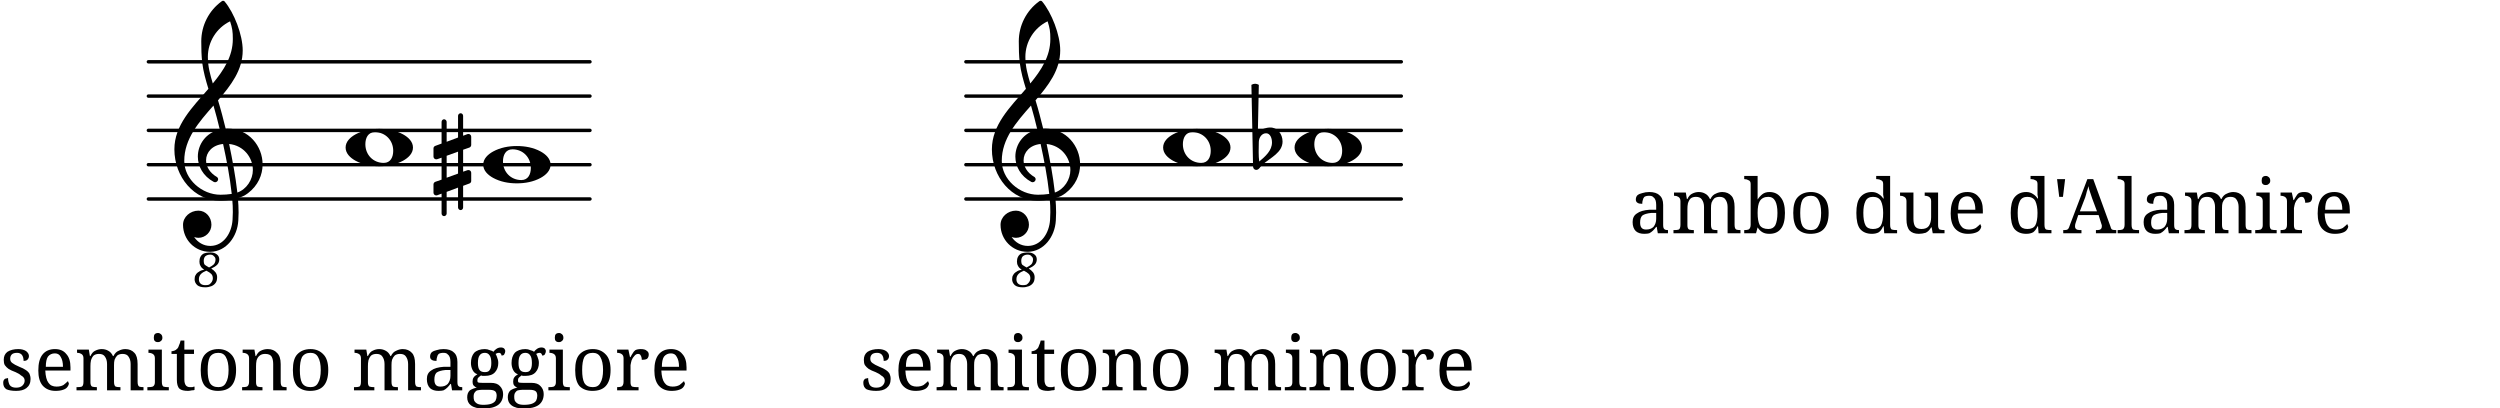
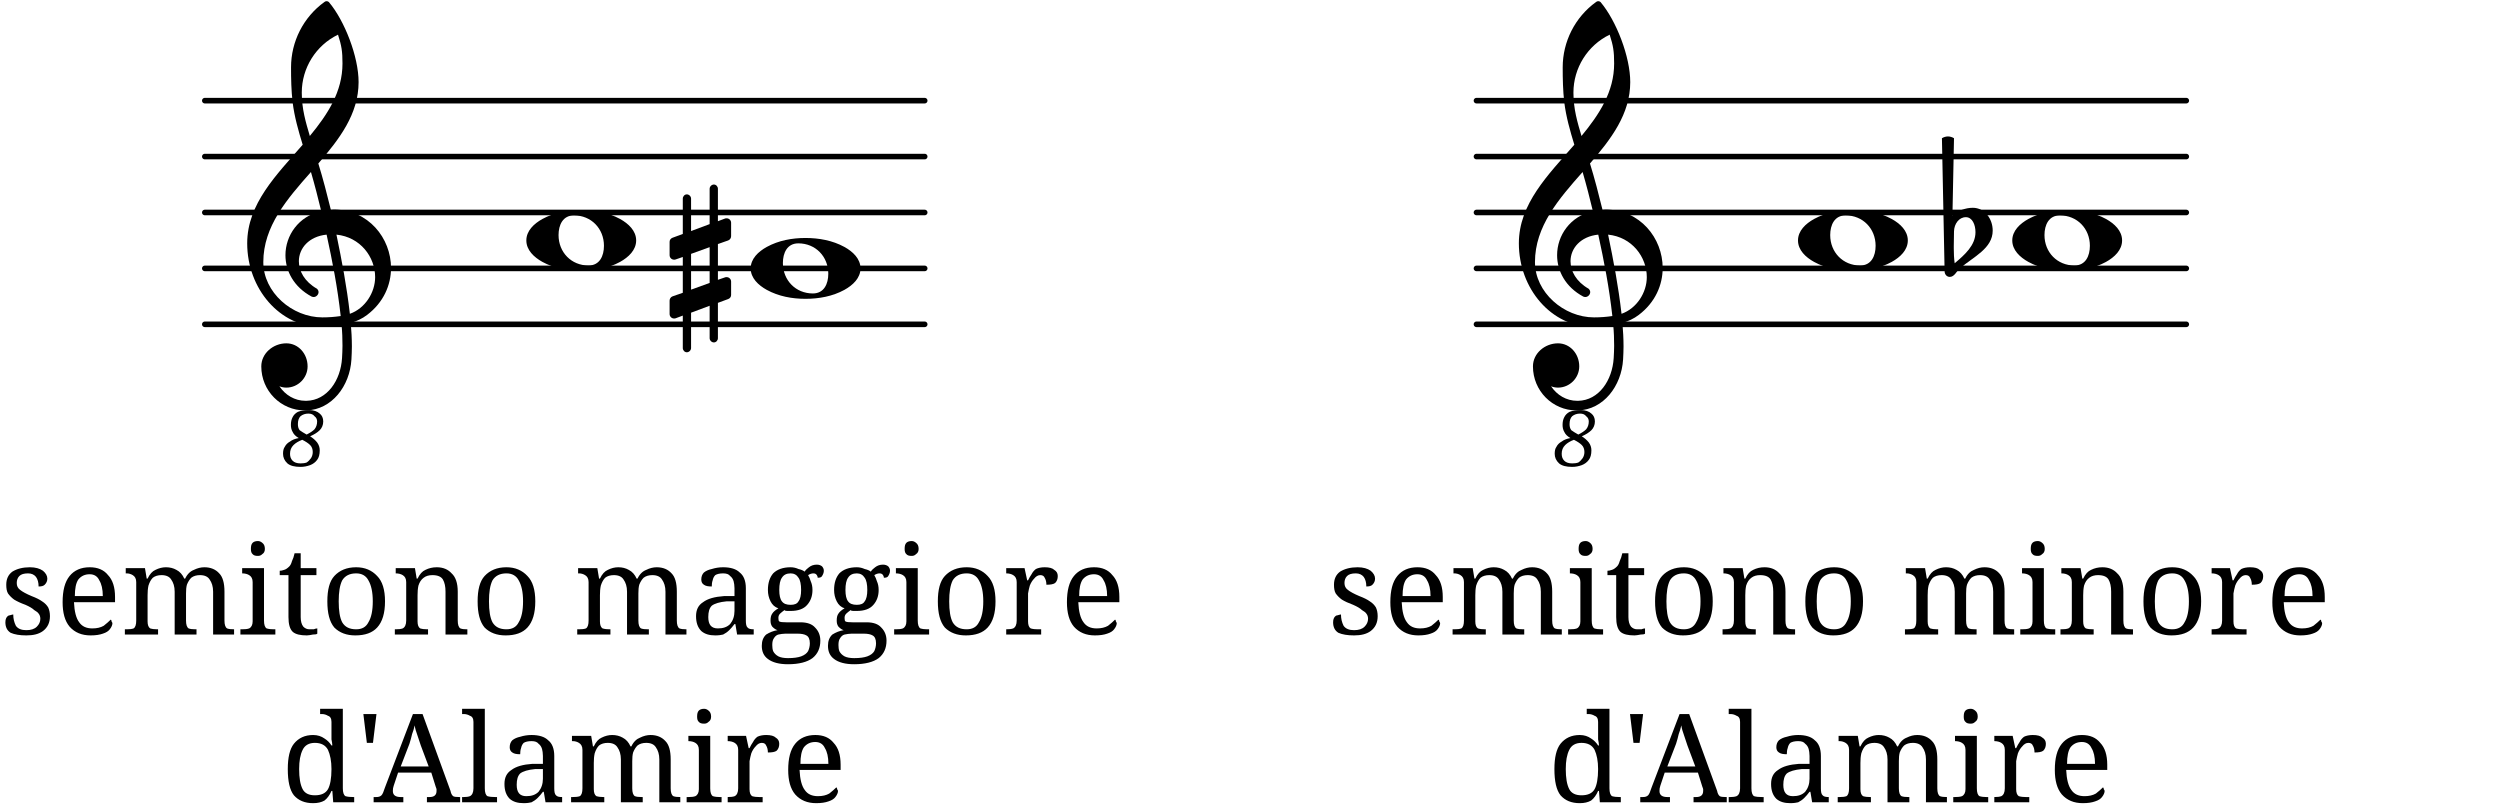
- <svg xmlns="http://www.w3.org/2000/svg" xmlns:xlink="http://www.w3.org/1999/xlink" version="1.2" width="128.08mm" height="20.86mm" viewBox="0 -0 72.887 11.868">
+ <svg xmlns="http://www.w3.org/2000/svg" xmlns:xlink="http://www.w3.org/1999/xlink" version="1.2" width="78.56mm" height="25.25mm" viewBox="0 -0 44.704 14.37">
  <style type="text/css">

tspan { white-space: pre; }

</style>
-   <g transform="translate(4.2761, 5.8)">
+   <g transform="translate(3.6103, 5.8)">
    <line stroke-linejoin="round" stroke-linecap="round" stroke-width="0.1" stroke="currentColor" x1="0.05" y1="0" x2="12.924" y2="0" />
  </g>
-   <g transform="translate(4.2761, 4.8)">
+   <g transform="translate(3.6103, 4.8)">
    <line stroke-linejoin="round" stroke-linecap="round" stroke-width="0.1" stroke="currentColor" x1="0.05" y1="0" x2="12.924" y2="0" />
  </g>
-   <g transform="translate(4.2761, 3.8)">
+   <g transform="translate(3.6103, 3.8)">
    <line stroke-linejoin="round" stroke-linecap="round" stroke-width="0.1" stroke="currentColor" x1="0.05" y1="0" x2="12.924" y2="0" />
  </g>
-   <g transform="translate(4.2761, 2.8)">
+   <g transform="translate(3.6103, 2.8)">
    <line stroke-linejoin="round" stroke-linecap="round" stroke-width="0.1" stroke="currentColor" x1="0.05" y1="0" x2="12.924" y2="0" />
  </g>
-   <g transform="translate(4.2761, 1.8)">
+   <g transform="translate(3.6103, 1.8)">
    <line stroke-linejoin="round" stroke-linecap="round" stroke-width="0.1" stroke="currentColor" x1="0.05" y1="0" x2="12.924" y2="0" />
  </g>
-   <g transform="translate(12.6381, 4.8)">
+   <g transform="translate(11.9723, 4.8)">
    <path transform="scale(0.004, -0.004)" d="M216 -312c0 -10 -8 -19 -18 -19s-19 9 -19 19v145l-83 -31v-158c0 -10 -9 -19 -19 -19s-18 9 -18 19v145l-32 -12c-2 -1 -5 -1 -7 -1c-11 0 -20 9 -20 20v60c0 8 5 16 13 19l46 16v160l-32 -11c-2 -1 -5 -1 -7 -1c-11 0 -20 9 -20 20v60c0 8 5 15 13 18l46 17v158 c0 10 8 19 18 19s19 -9 19 -19v-145l83 31v158c0 10 9 19 19 19s18 -9 18 -19v-145l32 12c2 1 5 1 7 1c11 0 20 -9 20 -20v-60c0 -8 -5 -16 -13 -19l-46 -16v-160l32 11c2 1 5 1 7 1c11 0 20 -9 20 -20v-60c0 -8 -5 -15 -13 -18l-46 -17v-158zM96 65v-160l83 30v160z" fill="currentColor" />
  </g>
  <a style="color:inherit;" xlink:href="textedit:///home/johannes/common-lisp/setzkasten/lilypond-export/b5-c4-m1-e.ly:40:48:49">
-     <g transform="translate(14.0881, 4.8)">
+     <g transform="translate(13.4223, 4.8)">
      <path transform="scale(0.004, -0.004)" d="M213 112c-50 0 -69 -43 -69 -88c0 -77 57 -136 134 -136c50 0 69 43 69 88c0 77 -57 136 -134 136zM491 0c0 -43 -34 -75 -72 -96c-53 -29 -114 -40 -174 -40s-120 11 -173 40c-38 21 -72 53 -72 96s34 75 72 96c53 29 113 40 173 40s121 -11 174 -40 c38 -21 72 -53 72 -96z" fill="currentColor" />
    </g>
  </a>
  <a style="color:inherit;" xlink:href="textedit:///home/johannes/common-lisp/setzkasten/lilypond-export/b5-c4-m1-e.ly:38:16:17">
</a>
-   <g transform="translate(5.6582, 8.3595)">
+   <g transform="translate(5.0436, 8.334)">
    <text font-family="serif" font-style="italic" font-size="1.386" text-anchor="start" fill="currentColor">
      <tspan>8</tspan>
    </text>
  </g>
-   <g transform="translate(5.0761, 4.8)">
+   <g transform="translate(4.4103, 4.8)">
    <path transform="scale(0.004, -0.004)" d="M266 -635h-6c-108 0 -195 88 -195 197c0 58 53 103 112 103c54 0 95 -47 95 -103c0 -52 -43 -95 -95 -95c-11 0 -21 2 -31 6c26 -39 68 -65 117 -65h4zM461 -203c68 24 113 95 113 164c0 90 -66 179 -173 190c24 -116 46 -231 60 -354zM74 28c0 -135 129 -247 264 -247 c28 0 55 2 82 6c-14 127 -37 245 -63 364c-79 -8 -124 -61 -124 -119c0 -44 25 -91 81 -123c5 -5 7 -10 7 -15c0 -11 -10 -22 -22 -22c-3 0 -6 1 -9 2c-80 43 -117 115 -117 185c0 88 58 174 160 197c-14 58 -29 117 -46 175c-107 -121 -213 -243 -213 -403zM335 -262 c-188 0 -333 172 -333 374c0 177 131 306 248 441c-19 62 -37 125 -45 190c-6 52 -7 104 -7 156c0 115 55 224 149 292c6 5 14 5 20 0c71 -84 133 -245 133 -358c0 -143 -86 -255 -180 -364c21 -68 39 -138 56 -207c4 0 9 1 13 1c155 0 256 -128 256 -261 c0 -76 -33 -154 -107 -210c-22 -17 -47 -28 -73 -36c3 -35 5 -70 5 -105c0 -19 -1 -39 -2 -58c-7 -119 -88 -225 -202 -228l1 43c93 2 153 92 159 191c1 18 2 37 2 55c0 31 -1 61 -4 92c-29 -5 -58 -8 -89 -8zM428 916c0 55 -4 79 -20 129c-99 -48 -162 -149 -162 -259 c0 -74 18 -133 36 -194c80 97 146 198 146 324z" fill="currentColor" />
  </g>
  <a style="color:inherit;" xlink:href="textedit:///home/johannes/common-lisp/setzkasten/lilypond-export/b5-c4-m1-e.ly:40:43:44">
-     <g transform="translate(10.0761, 4.3)">
+     <g transform="translate(9.4103, 4.3)">
      <path transform="scale(0.004, -0.004)" d="M213 112c-50 0 -69 -43 -69 -88c0 -77 57 -136 134 -136c50 0 69 43 69 88c0 77 -57 136 -134 136zM491 0c0 -43 -34 -75 -72 -96c-53 -29 -114 -40 -174 -40s-120 11 -173 40c-38 21 -72 53 -72 96s34 75 72 96c53 29 113 40 173 40s121 -11 174 -40 c38 -21 72 -53 72 -96z" fill="currentColor" />
    </g>
  </a>
-   <g transform="translate(0, 11.3791)">
+   <g transform="translate(0, 11.3478)">
    <text font-family="serif" font-size="2.2" text-anchor="start" fill="currentColor">
      <tspan>semitono maggiore</tspan>
    </text>
  </g>
-   <g transform="translate(28.1106, 5.8)">
+   <g transform="translate(5.0191, 14.3478)">
+     <text font-family="serif" font-size="2.2" text-anchor="start" fill="currentColor">
+       <tspan>d'Alamire</tspan>
+     </text>
+   </g>
+   <g transform="translate(26.3522, 5.8)">
    <line stroke-linejoin="round" stroke-linecap="round" stroke-width="0.1" stroke="currentColor" x1="0.05" y1="0" x2="12.744" y2="0" />
  </g>
-   <g transform="translate(28.1106, 4.8)">
+   <g transform="translate(26.3522, 4.8)">
    <line stroke-linejoin="round" stroke-linecap="round" stroke-width="0.1" stroke="currentColor" x1="0.05" y1="0" x2="12.744" y2="0" />
  </g>
-   <g transform="translate(28.1106, 3.8)">
+   <g transform="translate(26.3522, 3.8)">
    <line stroke-linejoin="round" stroke-linecap="round" stroke-width="0.1" stroke="currentColor" x1="0.05" y1="0" x2="12.744" y2="0" />
  </g>
-   <g transform="translate(28.1106, 2.8)">
+   <g transform="translate(26.3522, 2.8)">
    <line stroke-linejoin="round" stroke-linecap="round" stroke-width="0.1" stroke="currentColor" x1="0.05" y1="0" x2="12.744" y2="0" />
  </g>
-   <g transform="translate(28.1106, 1.8)">
+   <g transform="translate(26.3522, 1.8)">
    <line stroke-linejoin="round" stroke-linecap="round" stroke-width="0.1" stroke="currentColor" x1="0.05" y1="0" x2="12.744" y2="0" />
  </g>
-   <g transform="translate(36.5926, 4.3)">
+   <g transform="translate(34.8342, 4.3)">
    <path transform="scale(0.004, -0.004)" d="M27 41l-1 -66v-11c0 -22 1 -44 4 -66c45 38 93 80 93 139c0 33 -14 67 -43 67c-31 0 -52 -30 -53 -63zM-15 -138l-12 595c8 5 18 8 27 8s19 -3 27 -8l-7 -345c25 21 58 34 91 34c52 0 89 -48 89 -102c0 -80 -86 -117 -147 -169c-15 -13 -24 -38 -45 -38 c-13 0 -23 11 -23 25z" fill="currentColor" />
  </g>
-   <a style="color:inherit;" xlink:href="textedit:///home/johannes/common-lisp/setzkasten/lilypond-export/b5-c4-m1-e.ly:74:48:49">
-     <g transform="translate(37.7426, 4.3)">
+   <a style="color:inherit;" xlink:href="textedit:///home/johannes/common-lisp/setzkasten/lilypond-export/b5-c4-m1-e.ly:77:48:49">
+     <g transform="translate(35.9842, 4.3)">
      <path transform="scale(0.004, -0.004)" d="M213 112c-50 0 -69 -43 -69 -88c0 -77 57 -136 134 -136c50 0 69 43 69 88c0 77 -57 136 -134 136zM491 0c0 -43 -34 -75 -72 -96c-53 -29 -114 -40 -174 -40s-120 11 -173 40c-38 21 -72 53 -72 96s34 75 72 96c53 29 113 40 173 40s121 -11 174 -40 c38 -21 72 -53 72 -96z" fill="currentColor" />
    </g>
  </a>
-   <a style="color:inherit;" xlink:href="textedit:///home/johannes/common-lisp/setzkasten/lilypond-export/b5-c4-m1-e.ly:72:16:17">
+   <a style="color:inherit;" xlink:href="textedit:///home/johannes/common-lisp/setzkasten/lilypond-export/b5-c4-m1-e.ly:75:16:17">
</a>
-   <g transform="translate(29.4928, 8.3595)">
+   <g transform="translate(27.7856, 8.334)">
    <text font-family="serif" font-style="italic" font-size="1.386" text-anchor="start" fill="currentColor">
      <tspan>8</tspan>
    </text>
  </g>
-   <g transform="translate(28.9106, 4.8)">
+   <g transform="translate(27.1522, 4.8)">
    <path transform="scale(0.004, -0.004)" d="M266 -635h-6c-108 0 -195 88 -195 197c0 58 53 103 112 103c54 0 95 -47 95 -103c0 -52 -43 -95 -95 -95c-11 0 -21 2 -31 6c26 -39 68 -65 117 -65h4zM461 -203c68 24 113 95 113 164c0 90 -66 179 -173 190c24 -116 46 -231 60 -354zM74 28c0 -135 129 -247 264 -247 c28 0 55 2 82 6c-14 127 -37 245 -63 364c-79 -8 -124 -61 -124 -119c0 -44 25 -91 81 -123c5 -5 7 -10 7 -15c0 -11 -10 -22 -22 -22c-3 0 -6 1 -9 2c-80 43 -117 115 -117 185c0 88 58 174 160 197c-14 58 -29 117 -46 175c-107 -121 -213 -243 -213 -403zM335 -262 c-188 0 -333 172 -333 374c0 177 131 306 248 441c-19 62 -37 125 -45 190c-6 52 -7 104 -7 156c0 115 55 224 149 292c6 5 14 5 20 0c71 -84 133 -245 133 -358c0 -143 -86 -255 -180 -364c21 -68 39 -138 56 -207c4 0 9 1 13 1c155 0 256 -128 256 -261 c0 -76 -33 -154 -107 -210c-22 -17 -47 -28 -73 -36c3 -35 5 -70 5 -105c0 -19 -1 -39 -2 -58c-7 -119 -88 -225 -202 -228l1 43c93 2 153 92 159 191c1 18 2 37 2 55c0 31 -1 61 -4 92c-29 -5 -58 -8 -89 -8zM428 916c0 55 -4 79 -20 129c-99 -48 -162 -149 -162 -259 c0 -74 18 -133 36 -194c80 97 146 198 146 324z" fill="currentColor" />
  </g>
-   <a style="color:inherit;" xlink:href="textedit:///home/johannes/common-lisp/setzkasten/lilypond-export/b5-c4-m1-e.ly:74:43:44">
-     <g transform="translate(33.9106, 4.3)">
+   <a style="color:inherit;" xlink:href="textedit:///home/johannes/common-lisp/setzkasten/lilypond-export/b5-c4-m1-e.ly:77:43:44">
+     <g transform="translate(32.1522, 4.3)">
      <path transform="scale(0.004, -0.004)" d="M213 112c-50 0 -69 -43 -69 -88c0 -77 57 -136 134 -136c50 0 69 43 69 88c0 77 -57 136 -134 136zM491 0c0 -43 -34 -75 -72 -96c-53 -29 -114 -40 -174 -40s-120 11 -173 40c-38 21 -72 53 -72 96s34 75 72 96c53 29 113 40 173 40s121 -11 174 -40 c38 -21 72 -53 72 -96z" fill="currentColor" />
    </g>
  </a>
-   <g transform="translate(25.0761, 11.3791)">
+   <g transform="translate(23.7446, 11.3478)">
    <text font-family="serif" font-size="2.2" text-anchor="start" fill="currentColor">
      <tspan>semitono minore</tspan>
    </text>
  </g>
-   <g transform="translate(47.4891, 6.8)">
+   <g transform="translate(27.671, 14.3478)">
    <text font-family="serif" font-size="2.2" text-anchor="start" fill="currentColor">
-       <tspan>ambo due d'Alamire</tspan>
+       <tspan>d'Alamire</tspan>
    </text>
  </g>
</svg>
